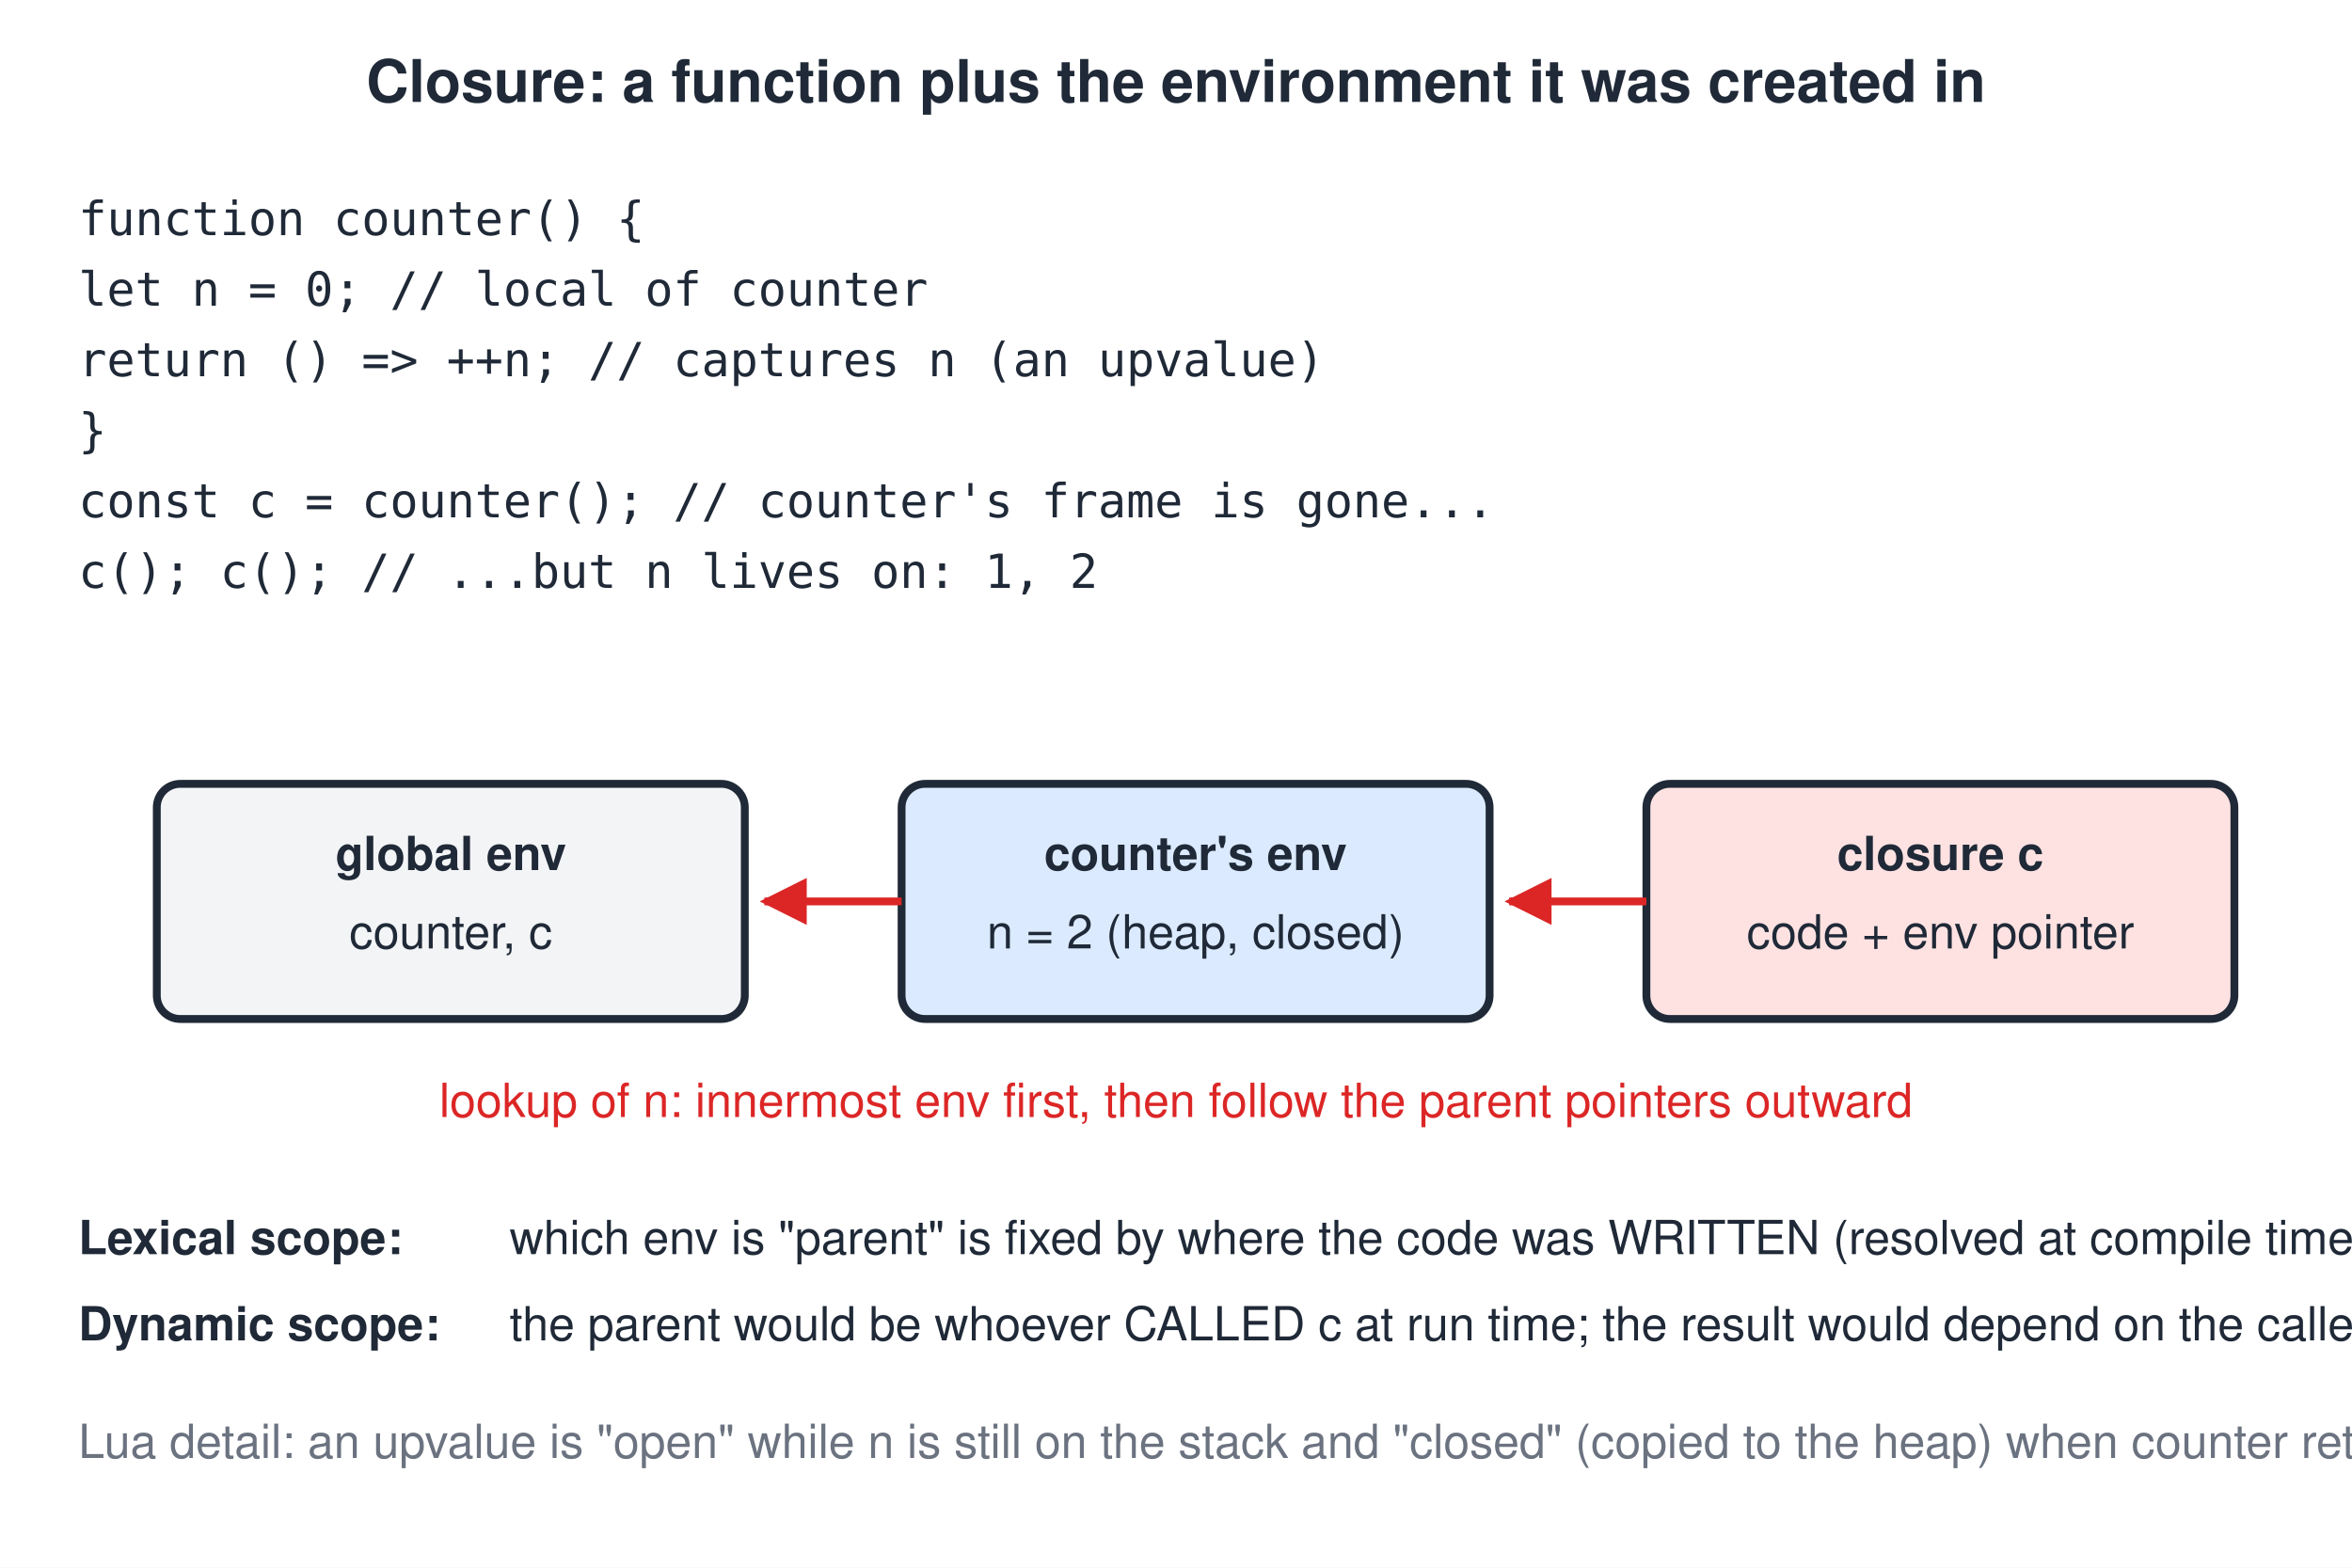
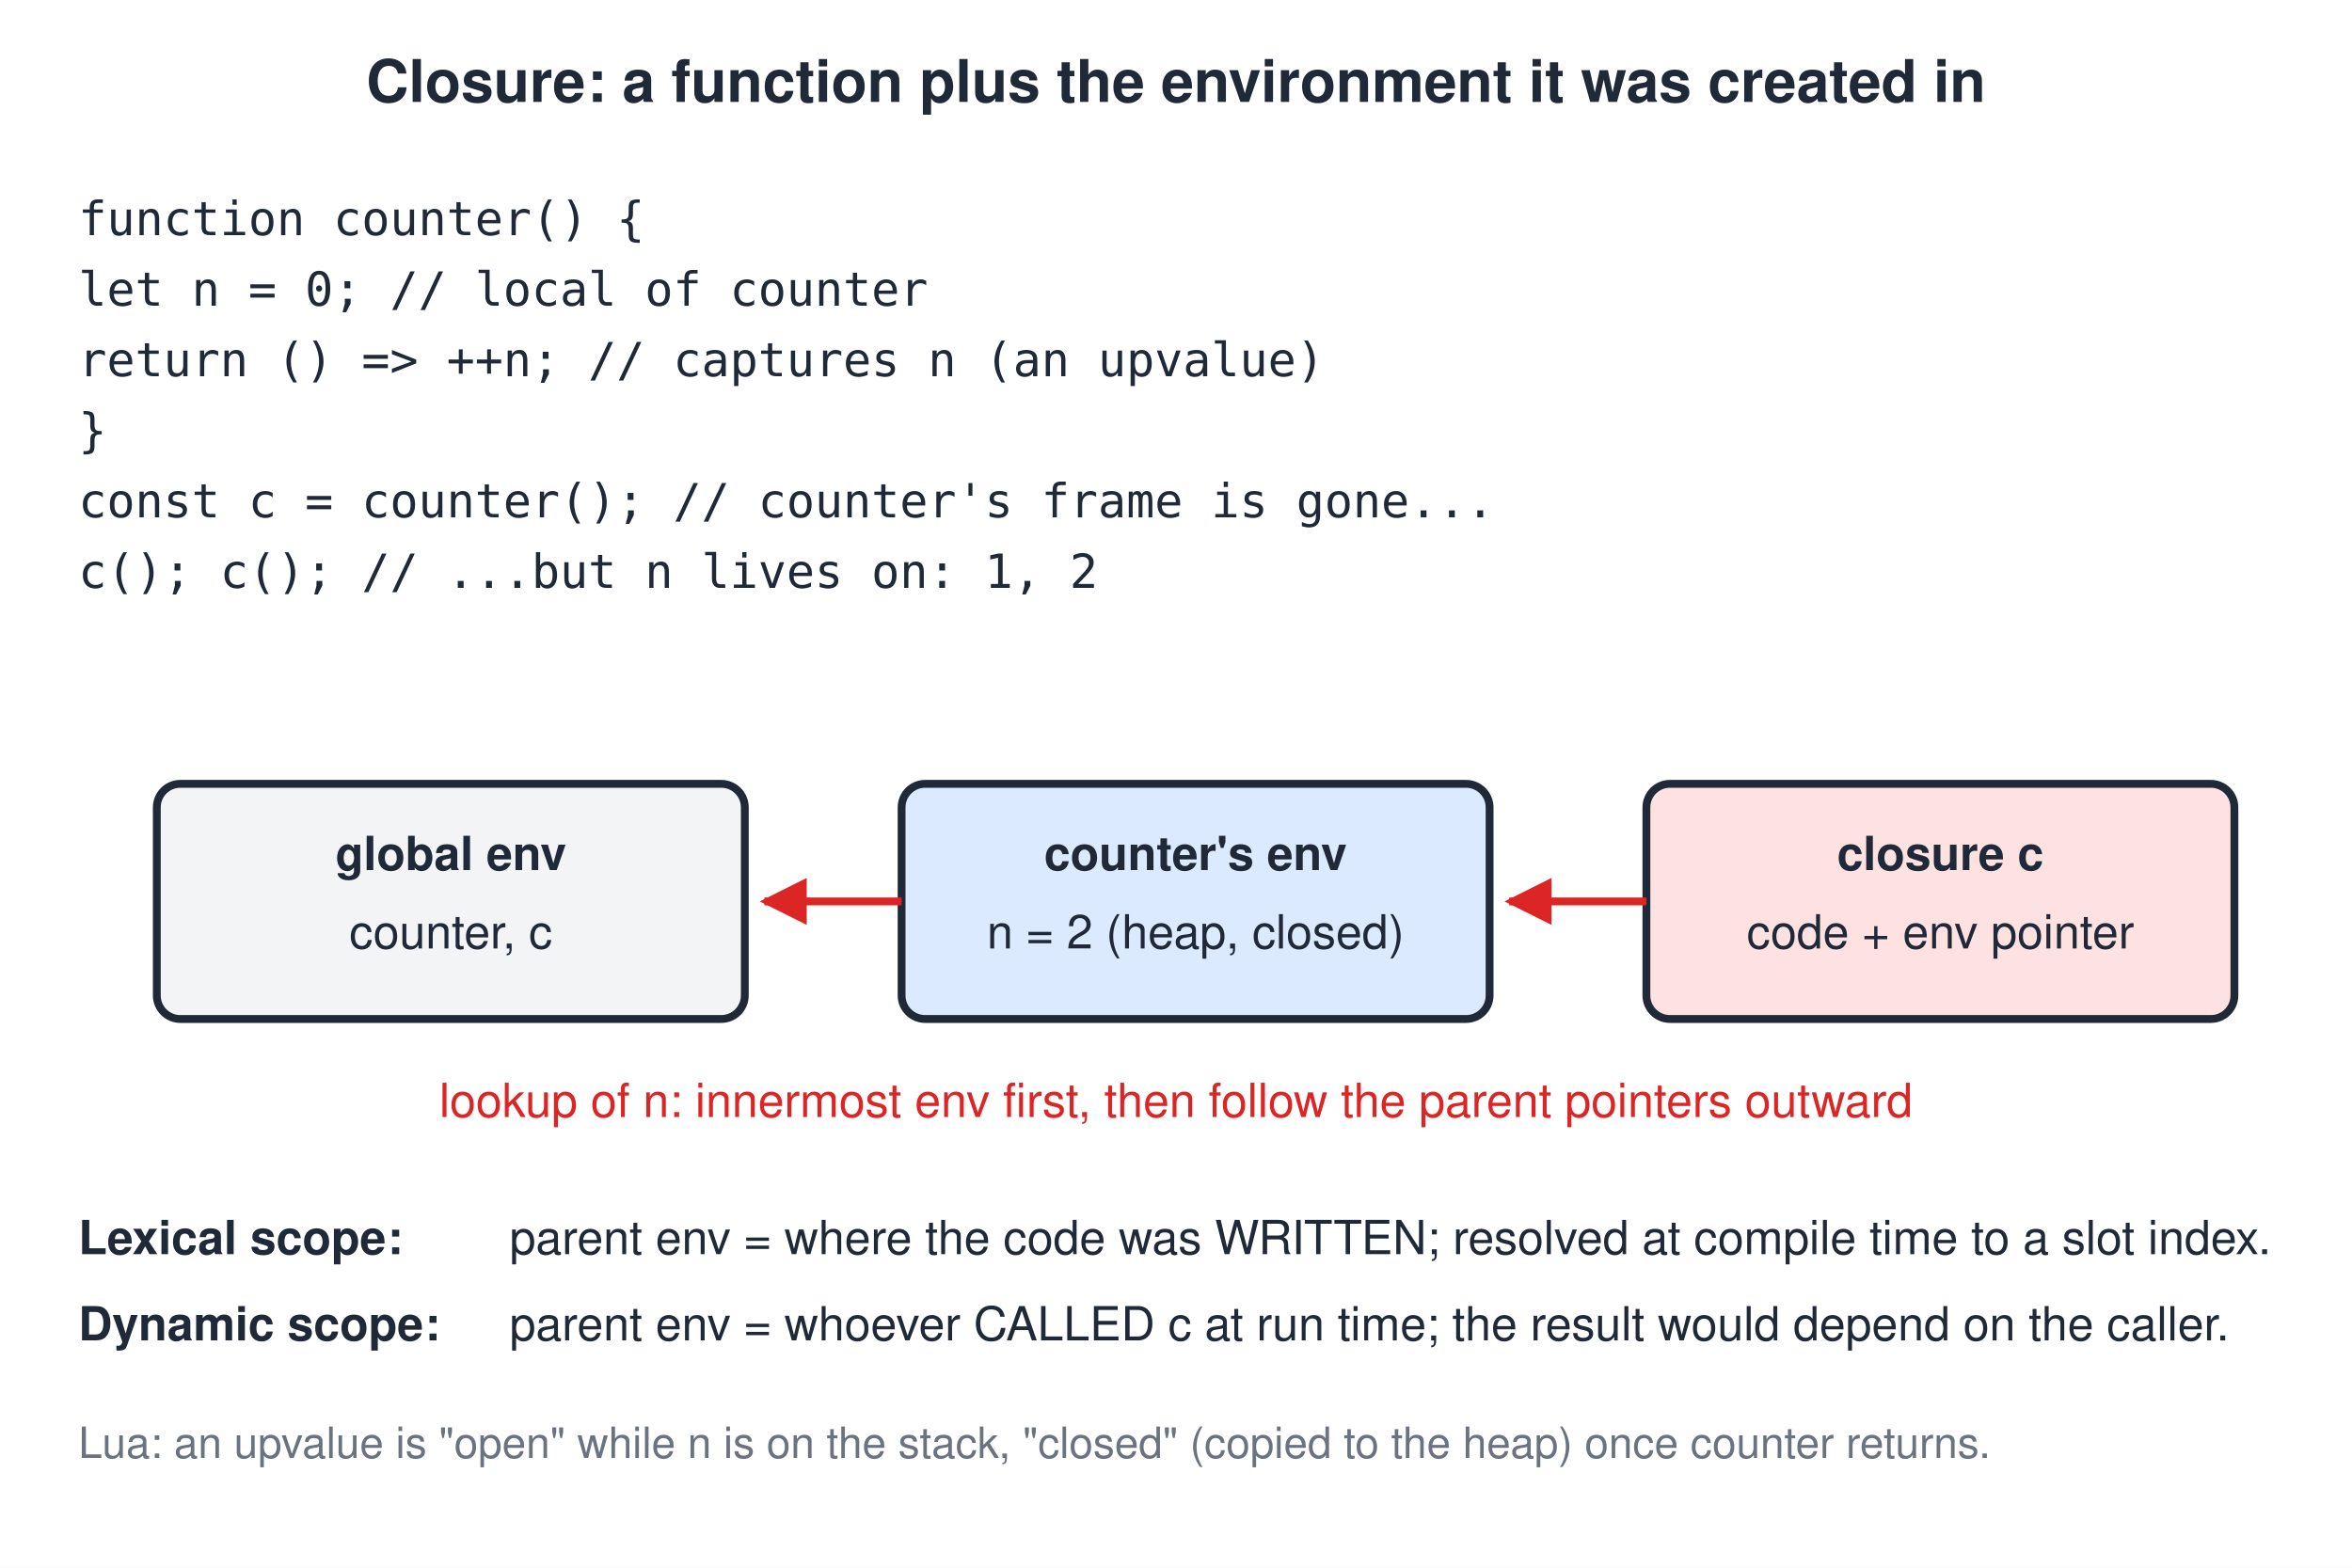
<svg xmlns="http://www.w3.org/2000/svg" viewBox="0 0 600 400" width="600" height="400" font-family="Helvetica, Arial, sans-serif" font-size="13" fill="#1f2937">
  <defs>
    <marker id="a" viewBox="0 0 10 10" refX="9" refY="5" markerWidth="6" markerHeight="6" orient="auto">
      <path d="M0,0 L10,5 L0,10 z" fill="#dc2626" />
    </marker>
  </defs>
  <rect width="600" height="400" fill="white" />
  <text x="300" y="26" font-size="15" font-weight="bold" text-anchor="middle">Closure: a function plus the environment it was created in</text>
  <g font-family="Menlo, Consolas, monospace" font-size="12">
    <text x="20" y="60">function counter() {</text>
    <text x="20" y="78">  let n = 0;               // local of counter</text>
    <text x="20" y="96">  return () =&gt; ++n;        // captures n (an upvalue)</text>
    <text x="20" y="114">}</text>
    <text x="20" y="132">const c = counter();       // counter's frame is gone...</text>
    <text x="20" y="150">c(); c();                  // ...but n lives on: 1, 2</text>
  </g>
  <g stroke="#1f2937" stroke-width="2" fill="#f3f4f6">
    <rect x="40" y="200" width="150" height="60" rx="6" />
    <rect x="230" y="200" width="150" height="60" rx="6" fill="#dbeafe" />
    <rect x="420" y="200" width="150" height="60" rx="6" fill="#fee2e2" />
  </g>
  <g text-anchor="middle" font-size="12">
    <text x="115" y="222" font-weight="bold">global env</text>
    <text x="115" y="242">counter, c</text>
    <text x="305" y="222" font-weight="bold">counter's env</text>
    <text x="305" y="242">n = 2  (heap, closed)</text>
    <text x="495" y="222" font-weight="bold">closure c</text>
    <text x="495" y="242">code + env pointer</text>
  </g>
  <g stroke="#dc2626" stroke-width="2" fill="none" marker-end="url(#a)">
    <path d="M420,230 L385,230" />
    <path d="M230,230 L195,230" />
  </g>
  <text x="300" y="285" text-anchor="middle" font-size="12" fill="#dc2626">lookup of n: innermost env first, then follow the parent pointers outward</text>
  <g font-size="12">
    <text x="20" y="320" font-weight="bold">Lexical scope:</text>
-     <text x="130" y="320">which env is "parent" is fixed by where the code was WRITTEN (resolved at compile time → slot index).</text>
+     <text x="130" y="320" font-size="12">parent env = where the code was WRITTEN; resolved at compile time to a slot index.</text>
    <text x="20" y="342" font-weight="bold">Dynamic scope:</text>
-     <text x="130" y="342">the parent would be whoever CALLED c at run time; the result would depend on the caller.</text>
-     <text x="20" y="372" fill="#6b7280">Lua detail: an upvalue is "open" while n is still on the stack and "closed" (copied to the heap) when counter returns.</text>
+     <text x="130" y="342" font-size="12">parent env = whoever CALLED c at run time; the result would depend on the caller.</text>
+     <text x="20" y="372" font-size="11" fill="#6b7280">Lua: an upvalue is "open" while n is on the stack, "closed" (copied to the heap) once counter returns.</text>
  </g>
</svg>
